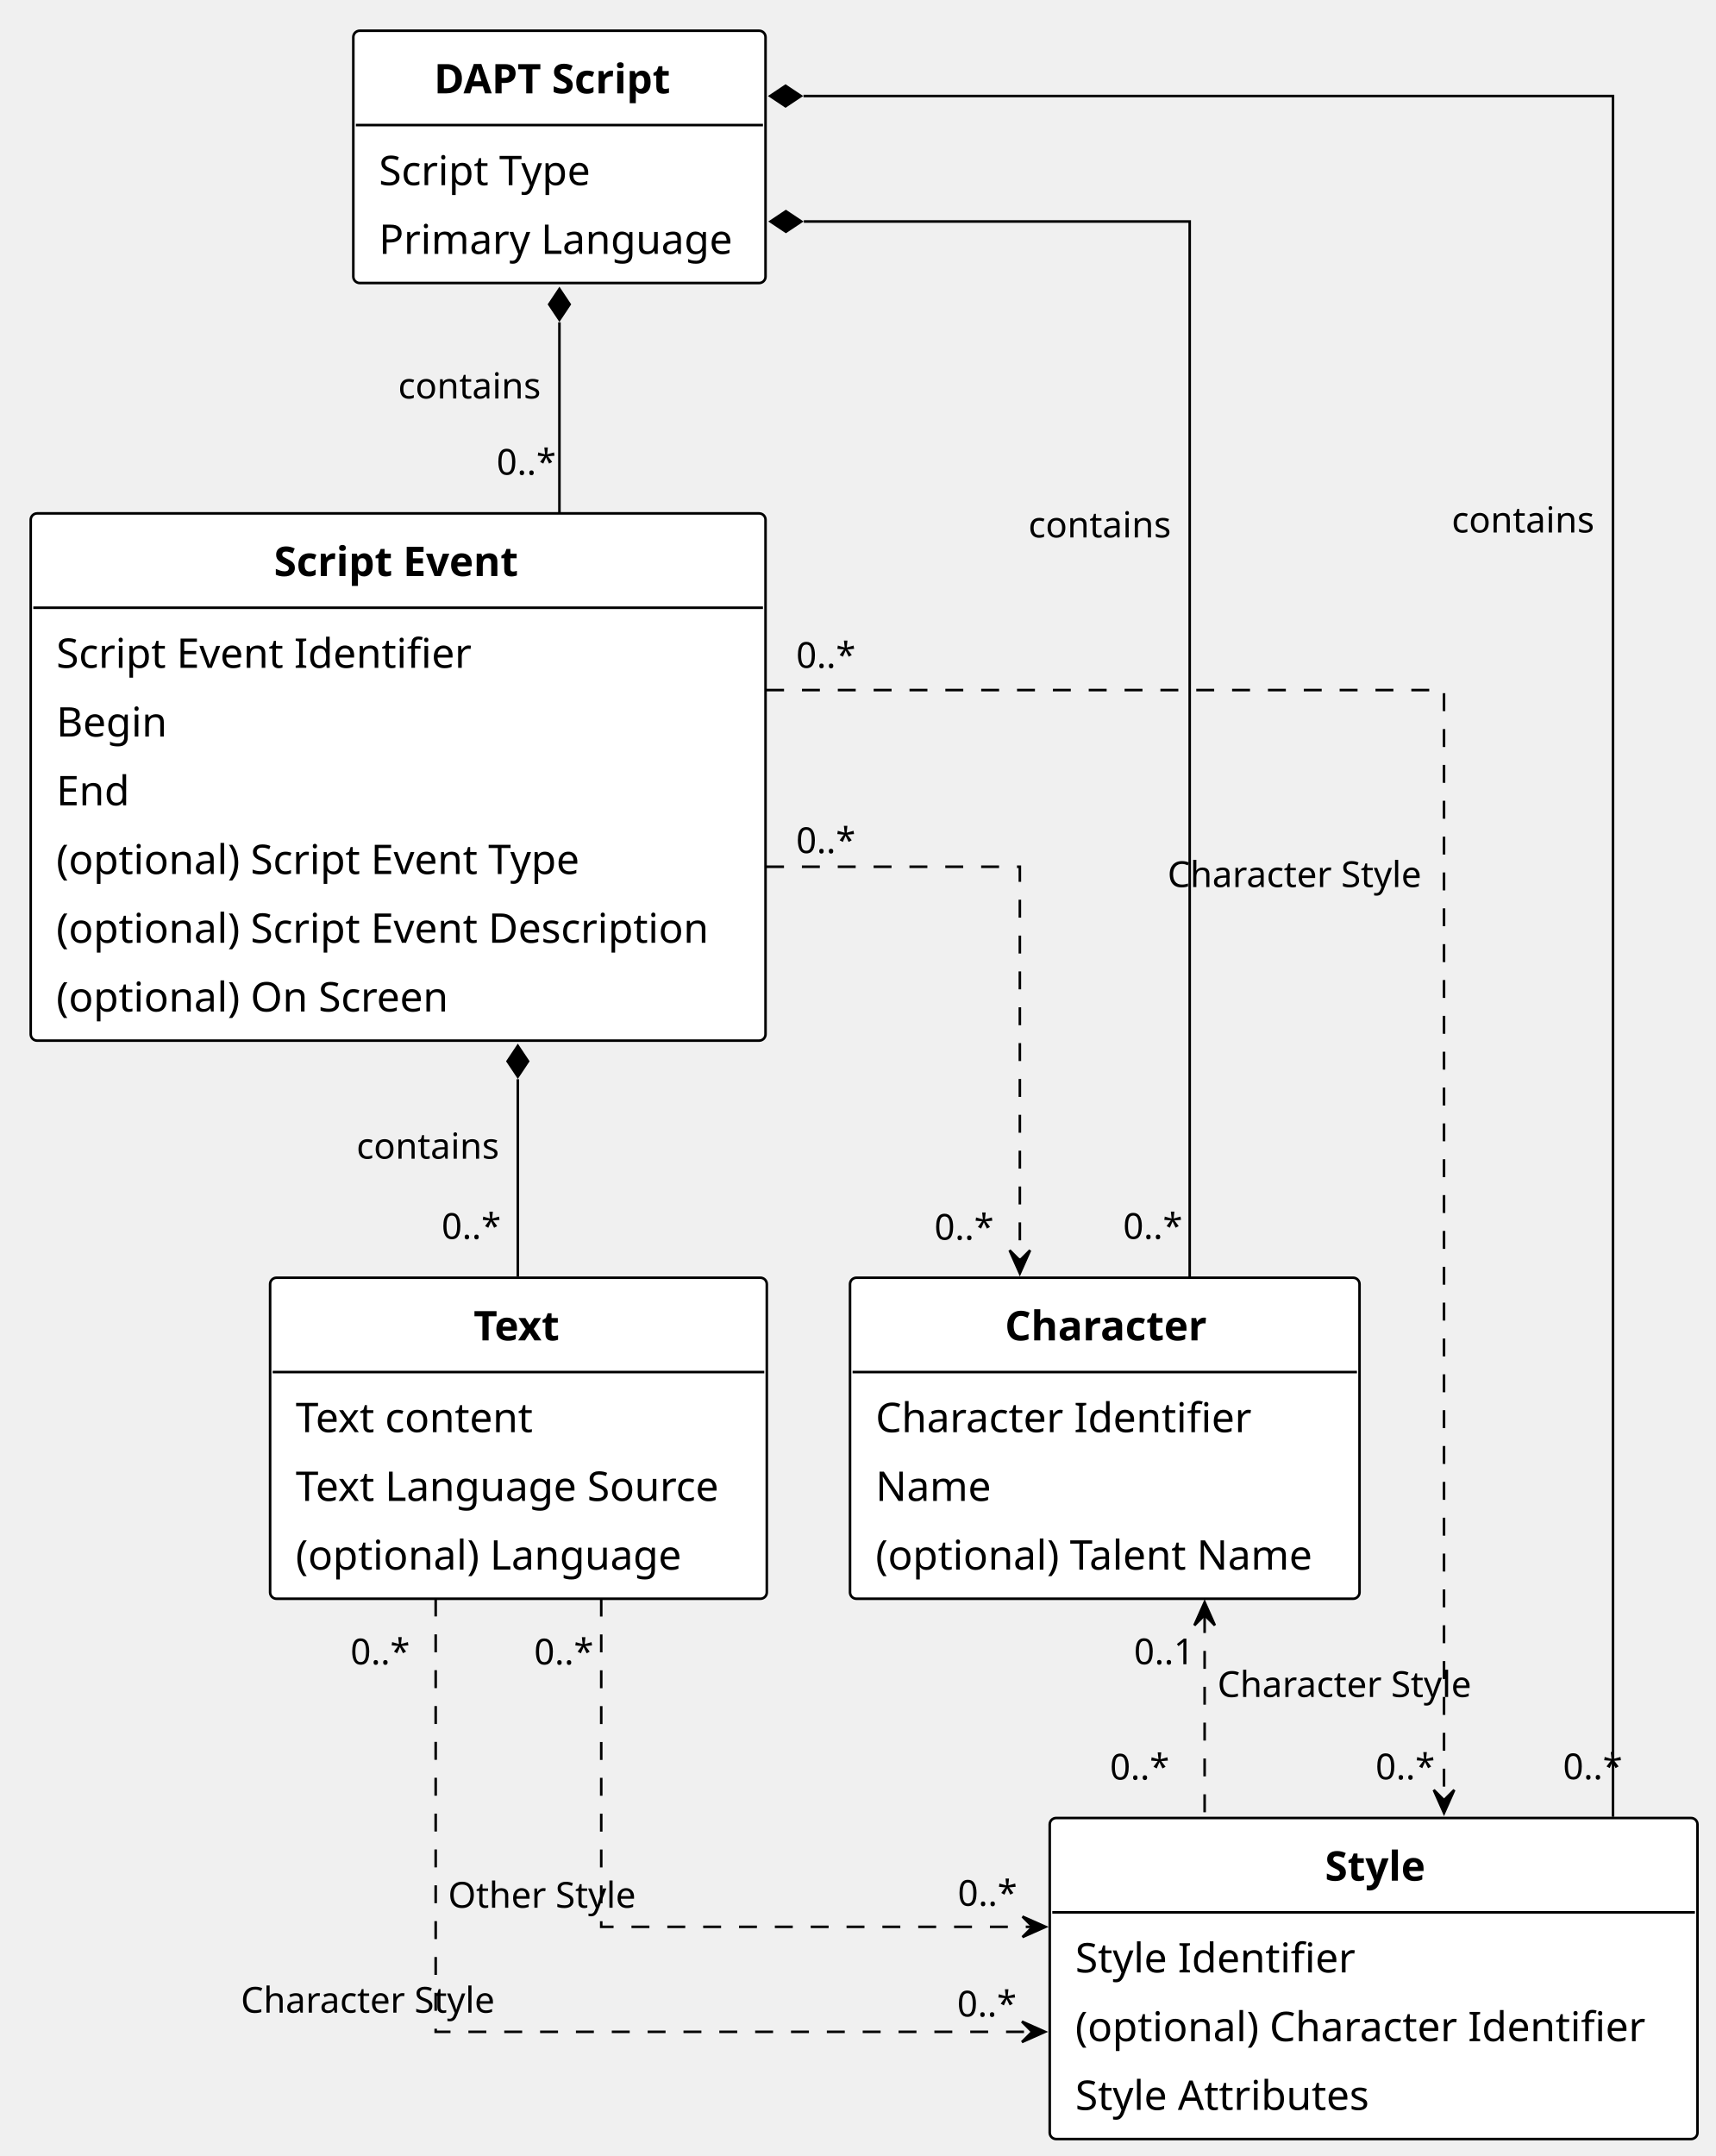
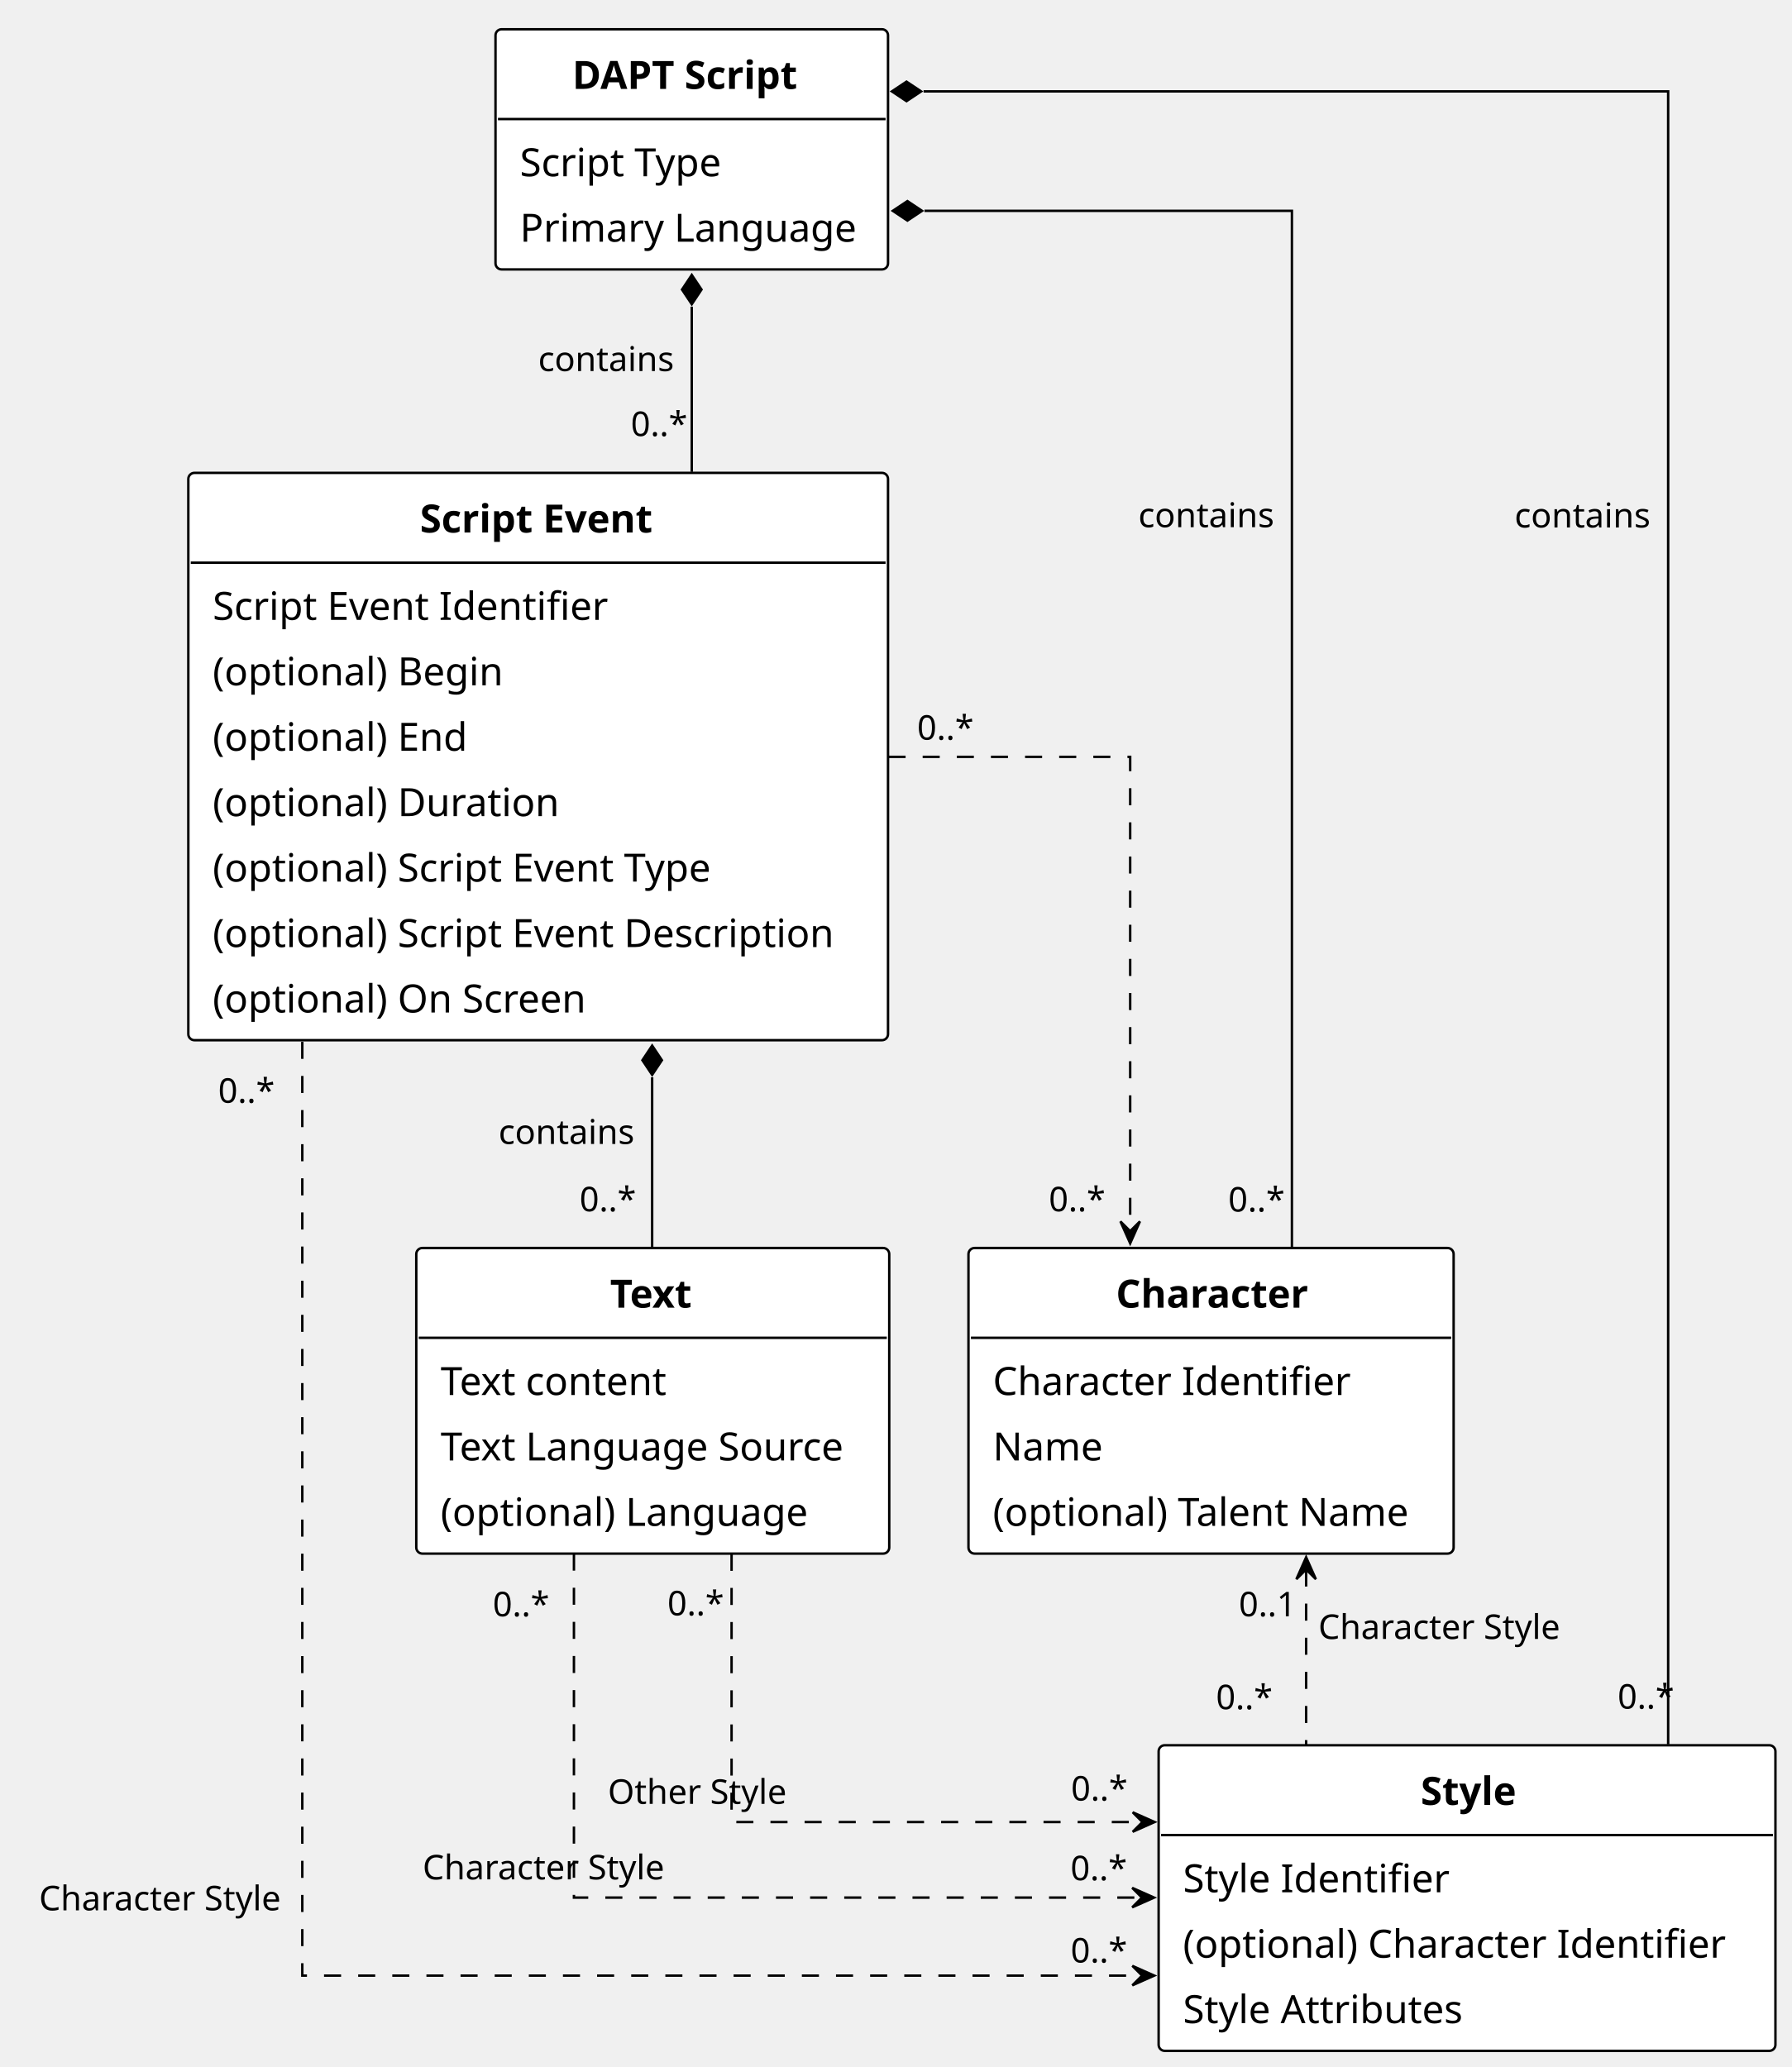
- <svg xmlns="http://www.w3.org/2000/svg" xmlns:xlink="http://www.w3.org/1999/xlink" contentStyleType="text/css" height="842px" preserveAspectRatio="none" style="width:670px;height:842px;background:#FFFFFF;" version="1.1" viewBox="0 0 670 842" width="670px" zoomAndPan="magnify">
+ <svg xmlns="http://www.w3.org/2000/svg" xmlns:xlink="http://www.w3.org/1999/xlink" contentStyleType="text/css" height="848px" preserveAspectRatio="none" style="width:735px;height:848px;background:#FFFFFF;" version="1.1" viewBox="0 0 735 848" width="735px" zoomAndPan="magnify">
  <defs />
  <g>
    <a href="#dapt-script" target="_top" title="#dapt-script" xlink:actuate="onRequest" xlink:href="#dapt-script" xlink:show="new" xlink:title="#dapt-script" xlink:type="simple">
      <g id="elem_DAPTScript">
-         <rect codeLine="13" fill="#FFFFFF" height="98.531" id="DAPTScript" rx="2.5" ry="2.5" style="stroke:#000000;stroke-width:1.0;" width="161" x="138" y="12" />
-         <text fill="#000000" font-family="sans-serif" font-size="16" font-weight="bold" lengthAdjust="spacing" textLength="98" x="169.5" y="36.469">DAPT Script</text>
-         <line style="stroke:#000000;stroke-width:1.0;" x1="139" x2="298" y1="48.844" y2="48.844" />
+         <rect codeLine="13" fill="#FFFFFF" height="98.531" id="DAPTScript" rx="2.5" ry="2.5" style="stroke:#000000;stroke-width:1.0;" width="161" x="203.25" y="12" />
+         <text fill="#000000" font-family="sans-serif" font-size="16" font-weight="bold" lengthAdjust="spacing" textLength="98" x="234.75" y="36.469">DAPT Script</text>
+         <line style="stroke:#000000;stroke-width:1.0;" x1="204.25" x2="363.25" y1="48.844" y2="48.844" />
        <a href="#script-type" target="_top" title="#script-type" xlink:actuate="onRequest" xlink:href="#script-type" xlink:show="new" xlink:title="#script-type" xlink:type="simple">
-           <text fill="#000000" font-family="sans-serif" font-size="16" lengthAdjust="spacing" textLength="87" x="148" y="72.312">Script Type</text>
+           <text fill="#000000" font-family="sans-serif" font-size="16" lengthAdjust="spacing" textLength="87" x="213.25" y="72.312">Script Type</text>
        </a>
        <a href="#primary-language" target="_top" title="#primary-language" xlink:actuate="onRequest" xlink:href="#primary-language" xlink:show="new" xlink:title="#primary-language" xlink:type="simple">
-           <text fill="#000000" font-family="sans-serif" font-size="16" lengthAdjust="spacing" textLength="141" x="148" y="99.156">Primary Language</text>
+           <text fill="#000000" font-family="sans-serif" font-size="16" lengthAdjust="spacing" textLength="141" x="213.25" y="99.156">Primary Language</text>
        </a>
      </g>
    </a>
    <a href="#script-event" target="_top" title="#script-event" xlink:actuate="onRequest" xlink:href="#script-event" xlink:show="new" xlink:title="#script-event" xlink:type="simple">
      <g id="elem_ScriptEvent">
-         <rect codeLine="18" fill="#FFFFFF" height="205.906" id="ScriptEvent" rx="2.5" ry="2.5" style="stroke:#000000;stroke-width:1.0;" width="287" x="12" y="200.5" />
-         <text fill="#000000" font-family="sans-serif" font-size="16" font-weight="bold" lengthAdjust="spacing" textLength="97" x="107" y="224.969">Script Event</text>
-         <line style="stroke:#000000;stroke-width:1.0;" x1="13" x2="298" y1="237.344" y2="237.344" />
+         <rect codeLine="18" fill="#FFFFFF" height="232.75" id="ScriptEvent" rx="2.5" ry="2.5" style="stroke:#000000;stroke-width:1.0;" width="287" x="77.25" y="194" />
+         <text fill="#000000" font-family="sans-serif" font-size="16" font-weight="bold" lengthAdjust="spacing" textLength="97" x="172.25" y="218.469">Script Event</text>
+         <line style="stroke:#000000;stroke-width:1.0;" x1="78.25" x2="363.25" y1="230.844" y2="230.844" />
        <a href="#dfn-script-event-identifier" target="_top" title="#dfn-script-event-identifier" xlink:actuate="onRequest" xlink:href="#dfn-script-event-identifier" xlink:show="new" xlink:title="#dfn-script-event-identifier" xlink:type="simple">
-           <text fill="#000000" font-family="sans-serif" font-size="16" lengthAdjust="spacing" textLength="169" x="22" y="260.812">Script Event Identifier</text>
+           <text fill="#000000" font-family="sans-serif" font-size="16" lengthAdjust="spacing" textLength="169" x="87.25" y="254.312">Script Event Identifier</text>
        </a>
        <a href="#dfn-begin" target="_top" title="#dfn-begin" xlink:actuate="onRequest" xlink:href="#dfn-begin" xlink:show="new" xlink:title="#dfn-begin" xlink:type="simple">
-           <text fill="#000000" font-family="sans-serif" font-size="16" lengthAdjust="spacing" textLength="43" x="22" y="287.656">Begin</text>
+           <text fill="#000000" font-family="sans-serif" font-size="16" lengthAdjust="spacing" textLength="123" x="87.25" y="281.156">(optional) Begin</text>
        </a>
        <a href="#dfn-end" target="_top" title="#dfn-end" xlink:actuate="onRequest" xlink:href="#dfn-end" xlink:show="new" xlink:title="#dfn-end" xlink:type="simple">
-           <text fill="#000000" font-family="sans-serif" font-size="16" lengthAdjust="spacing" textLength="29" x="22" y="314.5">End</text>
+           <text fill="#000000" font-family="sans-serif" font-size="16" lengthAdjust="spacing" textLength="109" x="87.25" y="308">(optional) End</text>
+         </a>
+         <a href="#dfn-duration" target="_top" title="#dfn-duration" xlink:actuate="onRequest" xlink:href="#dfn-duration" xlink:show="new" xlink:title="#dfn-duration" xlink:type="simple">
+           <text fill="#000000" font-family="sans-serif" font-size="16" lengthAdjust="spacing" textLength="149" x="87.25" y="334.844">(optional) Duration</text>
        </a>
        <a href="#dfn-script-event-type" target="_top" title="#dfn-script-event-type" xlink:actuate="onRequest" xlink:href="#dfn-script-event-type" xlink:show="new" xlink:title="#dfn-script-event-type" xlink:type="simple">
-           <text fill="#000000" font-family="sans-serif" font-size="16" lengthAdjust="spacing" textLength="214" x="22" y="341.344">(optional) Script Event Type</text>
+           <text fill="#000000" font-family="sans-serif" font-size="16" lengthAdjust="spacing" textLength="214" x="87.25" y="361.688">(optional) Script Event Type</text>
        </a>
        <a href="#dfn-script-event-description" target="_top" title="#dfn-script-event-description" xlink:actuate="onRequest" xlink:href="#dfn-script-event-description" xlink:show="new" xlink:title="#dfn-script-event-description" xlink:type="simple">
-           <text fill="#000000" font-family="sans-serif" font-size="16" lengthAdjust="spacing" textLength="267" x="22" y="368.188">(optional) Script Event Description</text>
+           <text fill="#000000" font-family="sans-serif" font-size="16" lengthAdjust="spacing" textLength="267" x="87.25" y="388.531">(optional) Script Event Description</text>
        </a>
        <a href="#on-screen" target="_top" title="#on-screen" xlink:actuate="onRequest" xlink:href="#on-screen" xlink:show="new" xlink:title="#on-screen" xlink:type="simple">
-           <text fill="#000000" font-family="sans-serif" font-size="16" lengthAdjust="spacing" textLength="159" x="22" y="395.031">(optional) On Screen</text>
+           <text fill="#000000" font-family="sans-serif" font-size="16" lengthAdjust="spacing" textLength="159" x="87.25" y="415.375">(optional) On Screen</text>
        </a>
      </g>
    </a>
    <a href="#text" target="_top" title="#text" xlink:actuate="onRequest" xlink:href="#text" xlink:show="new" xlink:title="#text" xlink:type="simple">
      <g id="elem_Text">
-         <rect codeLine="27" fill="#FFFFFF" height="125.375" id="Text" rx="2.5" ry="2.5" style="stroke:#000000;stroke-width:1.0;" width="194" x="105.5" y="499" />
-         <text fill="#000000" font-family="sans-serif" font-size="16" font-weight="bold" lengthAdjust="spacing" textLength="35" x="185" y="523.469">Text</text>
-         <line style="stroke:#000000;stroke-width:1.0;" x1="106.5" x2="298.5" y1="535.844" y2="535.844" />
+         <rect codeLine="28" fill="#FFFFFF" height="125.375" id="Text" rx="2.5" ry="2.5" style="stroke:#000000;stroke-width:1.0;" width="194" x="170.75" y="512" />
+         <text fill="#000000" font-family="sans-serif" font-size="16" font-weight="bold" lengthAdjust="spacing" textLength="35" x="250.25" y="536.469">Text</text>
+         <line style="stroke:#000000;stroke-width:1.0;" x1="171.75" x2="363.75" y1="548.844" y2="548.844" />
        <a href="#dfn-text" target="_top" title="#dfn-text" xlink:actuate="onRequest" xlink:href="#dfn-text" xlink:show="new" xlink:title="#dfn-text" xlink:type="simple">
-           <text fill="#000000" font-family="sans-serif" font-size="16" lengthAdjust="spacing" textLength="99" x="115.5" y="559.312">Text content</text>
+           <text fill="#000000" font-family="sans-serif" font-size="16" lengthAdjust="spacing" textLength="99" x="180.75" y="572.312">Text content</text>
        </a>
        <a href="#text-language-source" target="_top" title="#text-language-source" xlink:actuate="onRequest" xlink:href="#text-language-source" xlink:show="new" xlink:title="#text-language-source" xlink:type="simple">
-           <text fill="#000000" font-family="sans-serif" font-size="16" lengthAdjust="spacing" textLength="174" x="115.5" y="586.156">Text Language Source</text>
+           <text fill="#000000" font-family="sans-serif" font-size="16" lengthAdjust="spacing" textLength="174" x="180.75" y="599.156">Text Language Source</text>
        </a>
-         <text fill="#000000" font-family="sans-serif" font-size="16" lengthAdjust="spacing" textLength="156" x="115.5" y="613">(optional) Language</text>
+         <text fill="#000000" font-family="sans-serif" font-size="16" lengthAdjust="spacing" textLength="156" x="180.75" y="626">(optional) Language</text>
      </g>
    </a>
    <a href="#character" target="_top" title="#character" xlink:actuate="onRequest" xlink:href="#character" xlink:show="new" xlink:title="#character" xlink:type="simple">
      <g id="elem_Character">
-         <rect codeLine="35" fill="#FFFFFF" height="125.375" id="Character" rx="2.5" ry="2.5" style="stroke:#000000;stroke-width:1.0;" width="199" x="332" y="499" />
-         <text fill="#000000" font-family="sans-serif" font-size="16" font-weight="bold" lengthAdjust="spacing" textLength="78" x="392.5" y="523.469">Character</text>
-         <line style="stroke:#000000;stroke-width:1.0;" x1="333" x2="530" y1="535.844" y2="535.844" />
+         <rect codeLine="36" fill="#FFFFFF" height="125.375" id="Character" rx="2.5" ry="2.5" style="stroke:#000000;stroke-width:1.0;" width="199" x="397.25" y="512" />
+         <text fill="#000000" font-family="sans-serif" font-size="16" font-weight="bold" lengthAdjust="spacing" textLength="78" x="457.75" y="536.469">Character</text>
+         <line style="stroke:#000000;stroke-width:1.0;" x1="398.25" x2="595.25" y1="548.844" y2="548.844" />
        <a href="#dfn-character-identifier" target="_top" title="#dfn-character-identifier" xlink:actuate="onRequest" xlink:href="#dfn-character-identifier" xlink:show="new" xlink:title="#dfn-character-identifier" xlink:type="simple">
-           <text fill="#000000" font-family="sans-serif" font-size="16" lengthAdjust="spacing" textLength="153" x="342" y="559.312">Character Identifier</text>
+           <text fill="#000000" font-family="sans-serif" font-size="16" lengthAdjust="spacing" textLength="153" x="407.25" y="572.312">Character Identifier</text>
        </a>
        <a href="#dfn-character-name" target="_top" title="#dfn-character-name" xlink:actuate="onRequest" xlink:href="#dfn-character-name" xlink:show="new" xlink:title="#dfn-character-name" xlink:type="simple">
-           <text fill="#000000" font-family="sans-serif" font-size="16" lengthAdjust="spacing" textLength="45" x="342" y="586.156">Name</text>
+           <text fill="#000000" font-family="sans-serif" font-size="16" lengthAdjust="spacing" textLength="45" x="407.25" y="599.156">Name</text>
        </a>
        <a href="#dfn-character-talent-name" target="_top" title="#dfn-character-talent-name" xlink:actuate="onRequest" xlink:href="#dfn-character-talent-name" xlink:show="new" xlink:title="#dfn-character-talent-name" xlink:type="simple">
-           <text fill="#000000" font-family="sans-serif" font-size="16" lengthAdjust="spacing" textLength="179" x="342" y="613">(optional) Talent Name</text>
+           <text fill="#000000" font-family="sans-serif" font-size="16" lengthAdjust="spacing" textLength="179" x="407.25" y="626">(optional) Talent Name</text>
        </a>
      </g>
    </a>
    <g id="elem_Style">
-       <rect codeLine="41" fill="#FFFFFF" height="125.375" id="Style" rx="2.5" ry="2.5" style="stroke:#000000;stroke-width:1.0;" width="253" x="410" y="710" />
-       <text fill="#000000" font-family="sans-serif" font-size="16" font-weight="bold" lengthAdjust="spacing" textLength="38" x="517.5" y="734.469">Style</text>
-       <line style="stroke:#000000;stroke-width:1.0;" x1="411" x2="662" y1="746.844" y2="746.844" />
-       <text fill="#000000" font-family="sans-serif" font-size="16" lengthAdjust="spacing" textLength="114" x="420" y="770.312">Style Identifier</text>
+       <rect codeLine="42" fill="#FFFFFF" height="125.375" id="Style" rx="2.5" ry="2.5" style="stroke:#000000;stroke-width:1.0;" width="253" x="475.25" y="716" />
+       <text fill="#000000" font-family="sans-serif" font-size="16" font-weight="bold" lengthAdjust="spacing" textLength="38" x="582.75" y="740.469">Style</text>
+       <line style="stroke:#000000;stroke-width:1.0;" x1="476.25" x2="727.25" y1="752.844" y2="752.844" />
+       <text fill="#000000" font-family="sans-serif" font-size="16" lengthAdjust="spacing" textLength="114" x="485.25" y="776.312">Style Identifier</text>
      <a href="#dfn-character-identifier" target="_top" title="#dfn-character-identifier" xlink:actuate="onRequest" xlink:href="#dfn-character-identifier" xlink:show="new" xlink:title="#dfn-character-identifier" xlink:type="simple">
-         <text fill="#000000" font-family="sans-serif" font-size="16" lengthAdjust="spacing" textLength="233" x="420" y="797.156">(optional) Character Identifier</text>
+         <text fill="#000000" font-family="sans-serif" font-size="16" lengthAdjust="spacing" textLength="233" x="485.25" y="803.156">(optional) Character Identifier</text>
      </a>
-       <text fill="#000000" font-family="sans-serif" font-size="16" lengthAdjust="spacing" textLength="120" x="420" y="824">Style Attributes</text>
+       <text fill="#000000" font-family="sans-serif" font-size="16" lengthAdjust="spacing" textLength="120" x="485.25" y="830">Style Attributes</text>
    </g>
    <g id="link_DAPTScript_ScriptEvent">
-       <path codeLine="47" d="M218.5,125.86 C218.5,125.86 218.5,200.3 218.5,200.3 " fill="none" id="DAPTScript-backto-ScriptEvent" style="stroke:#000000;stroke-width:1.0;" />
-       <polygon fill="#000000" points="218.5,112.86,214.5,118.86,218.5,124.86,222.5,118.86,218.5,112.86" style="stroke:#000000;stroke-width:1.0;" />
-       <text fill="#000000" font-family="sans-serif" font-size="14" lengthAdjust="spacing" textLength="58" x="155.5" y="155.615">contains</text>
-       <text fill="#000000" font-family="sans-serif" font-size="14" lengthAdjust="spacing" textLength="24" x="193.952" y="185.397">0..*</text>
+       <path codeLine="48" d="M283.75,125.8 C283.75,125.8 283.75,193.59 283.75,193.59 " fill="none" id="DAPTScript-backto-ScriptEvent" style="stroke:#000000;stroke-width:1.0;" />
+       <polygon fill="#000000" points="283.75,112.8,279.75,118.8,283.75,124.8,287.75,118.8,283.75,112.8" style="stroke:#000000;stroke-width:1.0;" />
+       <text fill="#000000" font-family="sans-serif" font-size="14" lengthAdjust="spacing" textLength="58" x="220.75" y="152.235">contains</text>
+       <text fill="#000000" font-family="sans-serif" font-size="14" lengthAdjust="spacing" textLength="24" x="258.761" y="178.891">0..*</text>
    </g>
    <g id="link_DAPTScript_Character">
-       <path codeLine="48" d="M313.96,86.5 C313.96,86.5 464.67,86.5 464.67,86.5 C464.67,86.5 464.67,369.93 464.67,498.91 " fill="none" id="DAPTScript-backto-Character" style="stroke:#000000;stroke-width:1.0;" />
-       <polygon fill="#000000" points="300.96,86.5,306.96,90.5,312.96,86.5,306.96,82.5,300.96,86.5" style="stroke:#000000;stroke-width:1.0;" />
-       <text fill="#000000" font-family="sans-serif" font-size="14" lengthAdjust="spacing" textLength="58" x="401.67" y="209.885">contains</text>
-       <text fill="#000000" font-family="sans-serif" font-size="14" lengthAdjust="spacing" textLength="24" x="438.655" y="483.827">0..*</text>
+       <path codeLine="49" d="M379.21,86.5 C379.21,86.5 529.92,86.5 529.92,86.5 C529.92,86.5 529.92,379.9 529.92,511.7 " fill="none" id="DAPTScript-backto-Character" style="stroke:#000000;stroke-width:1.0;" />
+       <polygon fill="#000000" points="366.21,86.5,372.21,90.5,378.21,86.5,372.21,82.5,366.21,86.5" style="stroke:#000000;stroke-width:1.0;" />
+       <text fill="#000000" font-family="sans-serif" font-size="14" lengthAdjust="spacing" textLength="58" x="466.92" y="216.285">contains</text>
+       <text fill="#000000" font-family="sans-serif" font-size="14" lengthAdjust="spacing" textLength="24" x="503.798" y="497.06">0..*</text>
    </g>
    <g id="link_DAPTScript_Style">
-       <path codeLine="49" d="M313.82,37.5 C313.82,37.5 630,37.5 630,37.5 C630,37.5 630,531.5 630,709.52 " fill="none" id="DAPTScript-backto-Style" style="stroke:#000000;stroke-width:1.0;" />
-       <polygon fill="#000000" points="300.82,37.5,306.82,41.5,312.82,37.5,306.82,33.5,300.82,37.5" style="stroke:#000000;stroke-width:1.0;" />
-       <text fill="#000000" font-family="sans-serif" font-size="14" lengthAdjust="spacing" textLength="58" x="567" y="207.955">contains</text>
-       <text fill="#000000" font-family="sans-serif" font-size="14" lengthAdjust="spacing" textLength="24" x="610.477" y="694.86">0..*</text>
+       <path codeLine="50" d="M378.83,37.5 C378.83,37.5 684.25,37.5 684.25,37.5 C684.25,37.5 684.25,536.72 684.25,715.64 " fill="none" id="DAPTScript-backto-Style" style="stroke:#000000;stroke-width:1.0;" />
+       <polygon fill="#000000" points="365.83,37.5,371.83,41.5,377.83,37.5,371.83,33.5,365.83,37.5" style="stroke:#000000;stroke-width:1.0;" />
+       <text fill="#000000" font-family="sans-serif" font-size="14" lengthAdjust="spacing" textLength="58" x="621.25" y="216.395">contains</text>
+       <text fill="#000000" font-family="sans-serif" font-size="14" lengthAdjust="spacing" textLength="24" x="663.523" y="700.994">0..*</text>
    </g>
    <g id="link_Character_Style">
      <a href="#dfn-character-style" target="_top" title="#dfn-character-style" xlink:actuate="onRequest" xlink:href="#dfn-character-style" xlink:show="new" xlink:title="#dfn-character-style" xlink:type="simple">
-         <path codeLine="50" d="M470.5,630.75 C470.5,630.75 470.5,709.64 470.5,709.64 " fill="none" id="Character-backto-Style" style="stroke:#000000;stroke-width:1.0;stroke-dasharray:7.0,7.0;" />
-         <polygon fill="#000000" points="470.5,625.75,466.5,634.75,470.5,630.75,474.5,634.75,470.5,625.75" style="stroke:#000000;stroke-width:1.0;" />
-         <text fill="#000000" font-family="sans-serif" font-size="14" lengthAdjust="spacing" textLength="103" x="475.5" y="662.735">Character Style</text>
-         <text fill="#000000" font-family="sans-serif" font-size="14" lengthAdjust="spacing" textLength="26" x="442.906" y="649.956">0..1</text>
-         <text fill="#000000" font-family="sans-serif" font-size="14" lengthAdjust="spacing" textLength="24" x="433.531" y="694.994">0..*</text>
+         <path codeLine="51" d="M535.75,643.88 C535.75,643.88 535.75,715.84 535.75,715.84 " fill="none" id="Character-backto-Style" style="stroke:#000000;stroke-width:1.0;stroke-dasharray:7.0,7.0;" />
+         <polygon fill="#000000" points="535.75,638.88,531.75,647.88,535.75,643.88,539.75,647.88,535.75,638.88" style="stroke:#000000;stroke-width:1.0;" />
+         <text fill="#000000" font-family="sans-serif" font-size="14" lengthAdjust="spacing" textLength="103" x="540.75" y="672.395">Character Style</text>
+         <text fill="#000000" font-family="sans-serif" font-size="14" lengthAdjust="spacing" textLength="26" x="508.156" y="663.1">0..1</text>
+         <text fill="#000000" font-family="sans-serif" font-size="14" lengthAdjust="spacing" textLength="24" x="498.781" y="701.215">0..*</text>
      </a>
    </g>
    <g id="link_ScriptEvent_Style">
      <a href="#dfn-character-style" target="_top" title="#dfn-character-style" xlink:actuate="onRequest" xlink:href="#dfn-character-style" xlink:show="new" xlink:title="#dfn-character-style" xlink:type="simple">
-         <path codeLine="51" d="M299.23,269.5 C416.89,269.5 564,269.5 564,269.5 C564,269.5 564,703.04 564,703.04 " fill="none" id="ScriptEvent-to-Style" style="stroke:#000000;stroke-width:1.0;stroke-dasharray:7.0,7.0;" />
-         <polygon fill="#000000" points="564,708.04,568,699.04,564,703.04,560,699.04,564,708.04" style="stroke:#000000;stroke-width:1.0;" />
-         <text fill="#000000" font-family="sans-serif" font-size="14" lengthAdjust="spacing" textLength="103" x="456" y="346.425">Character Style</text>
-         <text fill="#000000" font-family="sans-serif" font-size="14" lengthAdjust="spacing" textLength="24" x="310.967" y="260.821">0..*</text>
-         <text fill="#000000" font-family="sans-serif" font-size="14" lengthAdjust="spacing" textLength="24" x="537.258" y="694.905">0..*</text>
+         <path codeLine="52" d="M124,427.41 C124,575.18 124,810.5 124,810.5 C124,810.5 468.46,810.5 468.46,810.5 " fill="none" id="ScriptEvent-to-Style" style="stroke:#000000;stroke-width:1.0;stroke-dasharray:7.0,7.0;" />
+         <polygon fill="#000000" points="473.46,810.5,464.46,806.5,468.46,810.5,464.46,814.5,473.46,810.5" style="stroke:#000000;stroke-width:1.0;" />
+         <text fill="#000000" font-family="sans-serif" font-size="14" lengthAdjust="spacing" textLength="103" x="16" y="783.725">Character Style</text>
+         <text fill="#000000" font-family="sans-serif" font-size="14" lengthAdjust="spacing" textLength="24" x="89.482" y="452.419">0..*</text>
+         <text fill="#000000" font-family="sans-serif" font-size="14" lengthAdjust="spacing" textLength="24" x="439.172" y="805.132">0..*</text>
      </a>
    </g>
    <g id="link_Text_Style">
      <a href="#dfn-character-style" target="_top" title="#dfn-character-style" xlink:actuate="onRequest" xlink:href="#dfn-character-style" xlink:show="new" xlink:title="#dfn-character-style" xlink:type="simple">
-         <path codeLine="52" d="M170.17,624.28 C170.17,692.99 170.17,793.5 170.17,793.5 C170.17,793.5 403.15,793.5 403.15,793.5 " fill="none" id="Text-to-Style" style="stroke:#000000;stroke-width:1.0;stroke-dasharray:7.0,7.0;" />
-         <polygon fill="#000000" points="408.15,793.5,399.15,789.5,403.15,793.5,399.15,797.5,408.15,793.5" style="stroke:#000000;stroke-width:1.0;" />
-         <text fill="#000000" font-family="sans-serif" font-size="14" lengthAdjust="spacing" textLength="103" x="94.05" y="786.035">Character Style</text>
-         <text fill="#000000" font-family="sans-serif" font-size="14" lengthAdjust="spacing" textLength="24" x="136.884" y="650">0..*</text>
-         <text fill="#000000" font-family="sans-serif" font-size="14" lengthAdjust="spacing" textLength="24" x="373.848" y="787.53">0..*</text>
+         <path codeLine="53" d="M235.42,637.37 C235.42,697.31 235.42,778.5 235.42,778.5 C235.42,778.5 468.4,778.5 468.4,778.5 " fill="none" id="Text-to-Style" style="stroke:#000000;stroke-width:1.0;stroke-dasharray:7.0,7.0;" />
+         <polygon fill="#000000" points="473.4,778.5,464.4,774.5,468.4,778.5,464.4,782.5,473.4,778.5" style="stroke:#000000;stroke-width:1.0;" />
+         <text fill="#000000" font-family="sans-serif" font-size="14" lengthAdjust="spacing" textLength="103" x="173.34" y="771.035">Character Style</text>
+         <text fill="#000000" font-family="sans-serif" font-size="14" lengthAdjust="spacing" textLength="24" x="202.134" y="663.1">0..*</text>
+         <text fill="#000000" font-family="sans-serif" font-size="14" lengthAdjust="spacing" textLength="24" x="439.098" y="771.382">0..*</text>
      </a>
    </g>
    <g id="link_Text_Style">
-       <path codeLine="53" d="M234.83,624.31 C234.83,679.97 234.83,752.5 234.83,752.5 C234.83,752.5 403.36,752.5 403.36,752.5 " fill="none" id="Text-to-Style-1" style="stroke:#000000;stroke-width:1.0;stroke-dasharray:7.0,7.0;" />
-       <polygon fill="#000000" points="408.36,752.5,399.36,748.5,403.36,752.5,399.36,756.5,408.36,752.5" style="stroke:#000000;stroke-width:1.0;" />
-       <text fill="#000000" font-family="sans-serif" font-size="14" lengthAdjust="spacing" textLength="75" x="175" y="745.035">Other Style</text>
-       <text fill="#000000" font-family="sans-serif" font-size="14" lengthAdjust="spacing" textLength="24" x="208.616" y="650.034">0..*</text>
-       <text fill="#000000" font-family="sans-serif" font-size="14" lengthAdjust="spacing" textLength="24" x="374.08" y="744.288">0..*</text>
+       <path codeLine="54" d="M300.08,637.45 C300.08,686.91 300.08,747.5 300.08,747.5 C300.08,747.5 468.61,747.5 468.61,747.5 " fill="none" id="Text-to-Style-1" style="stroke:#000000;stroke-width:1.0;stroke-dasharray:7.0,7.0;" />
+       <polygon fill="#000000" points="473.61,747.5,464.61,743.5,468.61,747.5,464.61,751.5,473.61,747.5" style="stroke:#000000;stroke-width:1.0;" />
+       <text fill="#000000" font-family="sans-serif" font-size="14" lengthAdjust="spacing" textLength="75" x="249.32" y="740.035">Other Style</text>
+       <text fill="#000000" font-family="sans-serif" font-size="14" lengthAdjust="spacing" textLength="24" x="273.764" y="662.72">0..*</text>
+       <text fill="#000000" font-family="sans-serif" font-size="14" lengthAdjust="spacing" textLength="24" x="439.33" y="738.687">0..*</text>
    </g>
    <g id="link_ScriptEvent_Text">
-       <path codeLine="54" d="M202.25,421.47 C202.25,421.47 202.25,498.5 202.25,498.5 " fill="none" id="ScriptEvent-backto-Text" style="stroke:#000000;stroke-width:1.0;" />
-       <polygon fill="#000000" points="202.25,408.47,198.25,414.47,202.25,420.47,206.25,414.47,202.25,408.47" style="stroke:#000000;stroke-width:1.0;" />
-       <text fill="#000000" font-family="sans-serif" font-size="14" lengthAdjust="spacing" textLength="58" x="139.25" y="452.515">contains</text>
-       <text fill="#000000" font-family="sans-serif" font-size="14" lengthAdjust="spacing" textLength="24" x="172.473" y="483.838">0..*</text>
+       <path codeLine="55" d="M267.5,441.96 C267.5,441.96 267.5,511.6 267.5,511.6 " fill="none" id="ScriptEvent-backto-Text" style="stroke:#000000;stroke-width:1.0;" />
+       <polygon fill="#000000" points="267.5,428.96,263.5,434.96,267.5,440.96,271.5,434.96,267.5,428.96" style="stroke:#000000;stroke-width:1.0;" />
+       <text fill="#000000" font-family="sans-serif" font-size="14" lengthAdjust="spacing" textLength="58" x="204.5" y="469.315">contains</text>
+       <text fill="#000000" font-family="sans-serif" font-size="14" lengthAdjust="spacing" textLength="24" x="237.723" y="496.949">0..*</text>
    </g>
    <g id="link_ScriptEvent_Character">
-       <path codeLine="55" d="M299.21,338.5 C351.65,338.5 398.33,338.5 398.33,338.5 C398.33,338.5 398.33,492.28 398.33,492.28 " fill="none" id="ScriptEvent-to-Character" style="stroke:#000000;stroke-width:1.0;stroke-dasharray:7.0,7.0;" />
-       <polygon fill="#000000" points="398.33,497.28,402.33,488.28,398.33,492.28,394.33,488.28,398.33,497.28" style="stroke:#000000;stroke-width:1.0;" />
-       <text fill="#000000" font-family="sans-serif" font-size="14" lengthAdjust="spacing" textLength="24" x="310.946" y="333.163">0..*</text>
-       <text fill="#000000" font-family="sans-serif" font-size="14" lengthAdjust="spacing" textLength="24" x="364.952" y="484.16">0..*</text>
+       <path codeLine="56" d="M364.46,310.5 C416.9,310.5 463.58,310.5 463.58,310.5 C463.58,310.5 463.58,505.09 463.58,505.09 " fill="none" id="ScriptEvent-to-Character" style="stroke:#000000;stroke-width:1.0;stroke-dasharray:7.0,7.0;" />
+       <polygon fill="#000000" points="463.58,510.09,467.58,501.09,463.58,505.09,459.58,501.09,463.58,510.09" style="stroke:#000000;stroke-width:1.0;" />
+       <text fill="#000000" font-family="sans-serif" font-size="14" lengthAdjust="spacing" textLength="24" x="376.196" y="303.472">0..*</text>
+       <text fill="#000000" font-family="sans-serif" font-size="14" lengthAdjust="spacing" textLength="24" x="430.202" y="496.949">0..*</text>
    </g>
  </g>
</svg>
